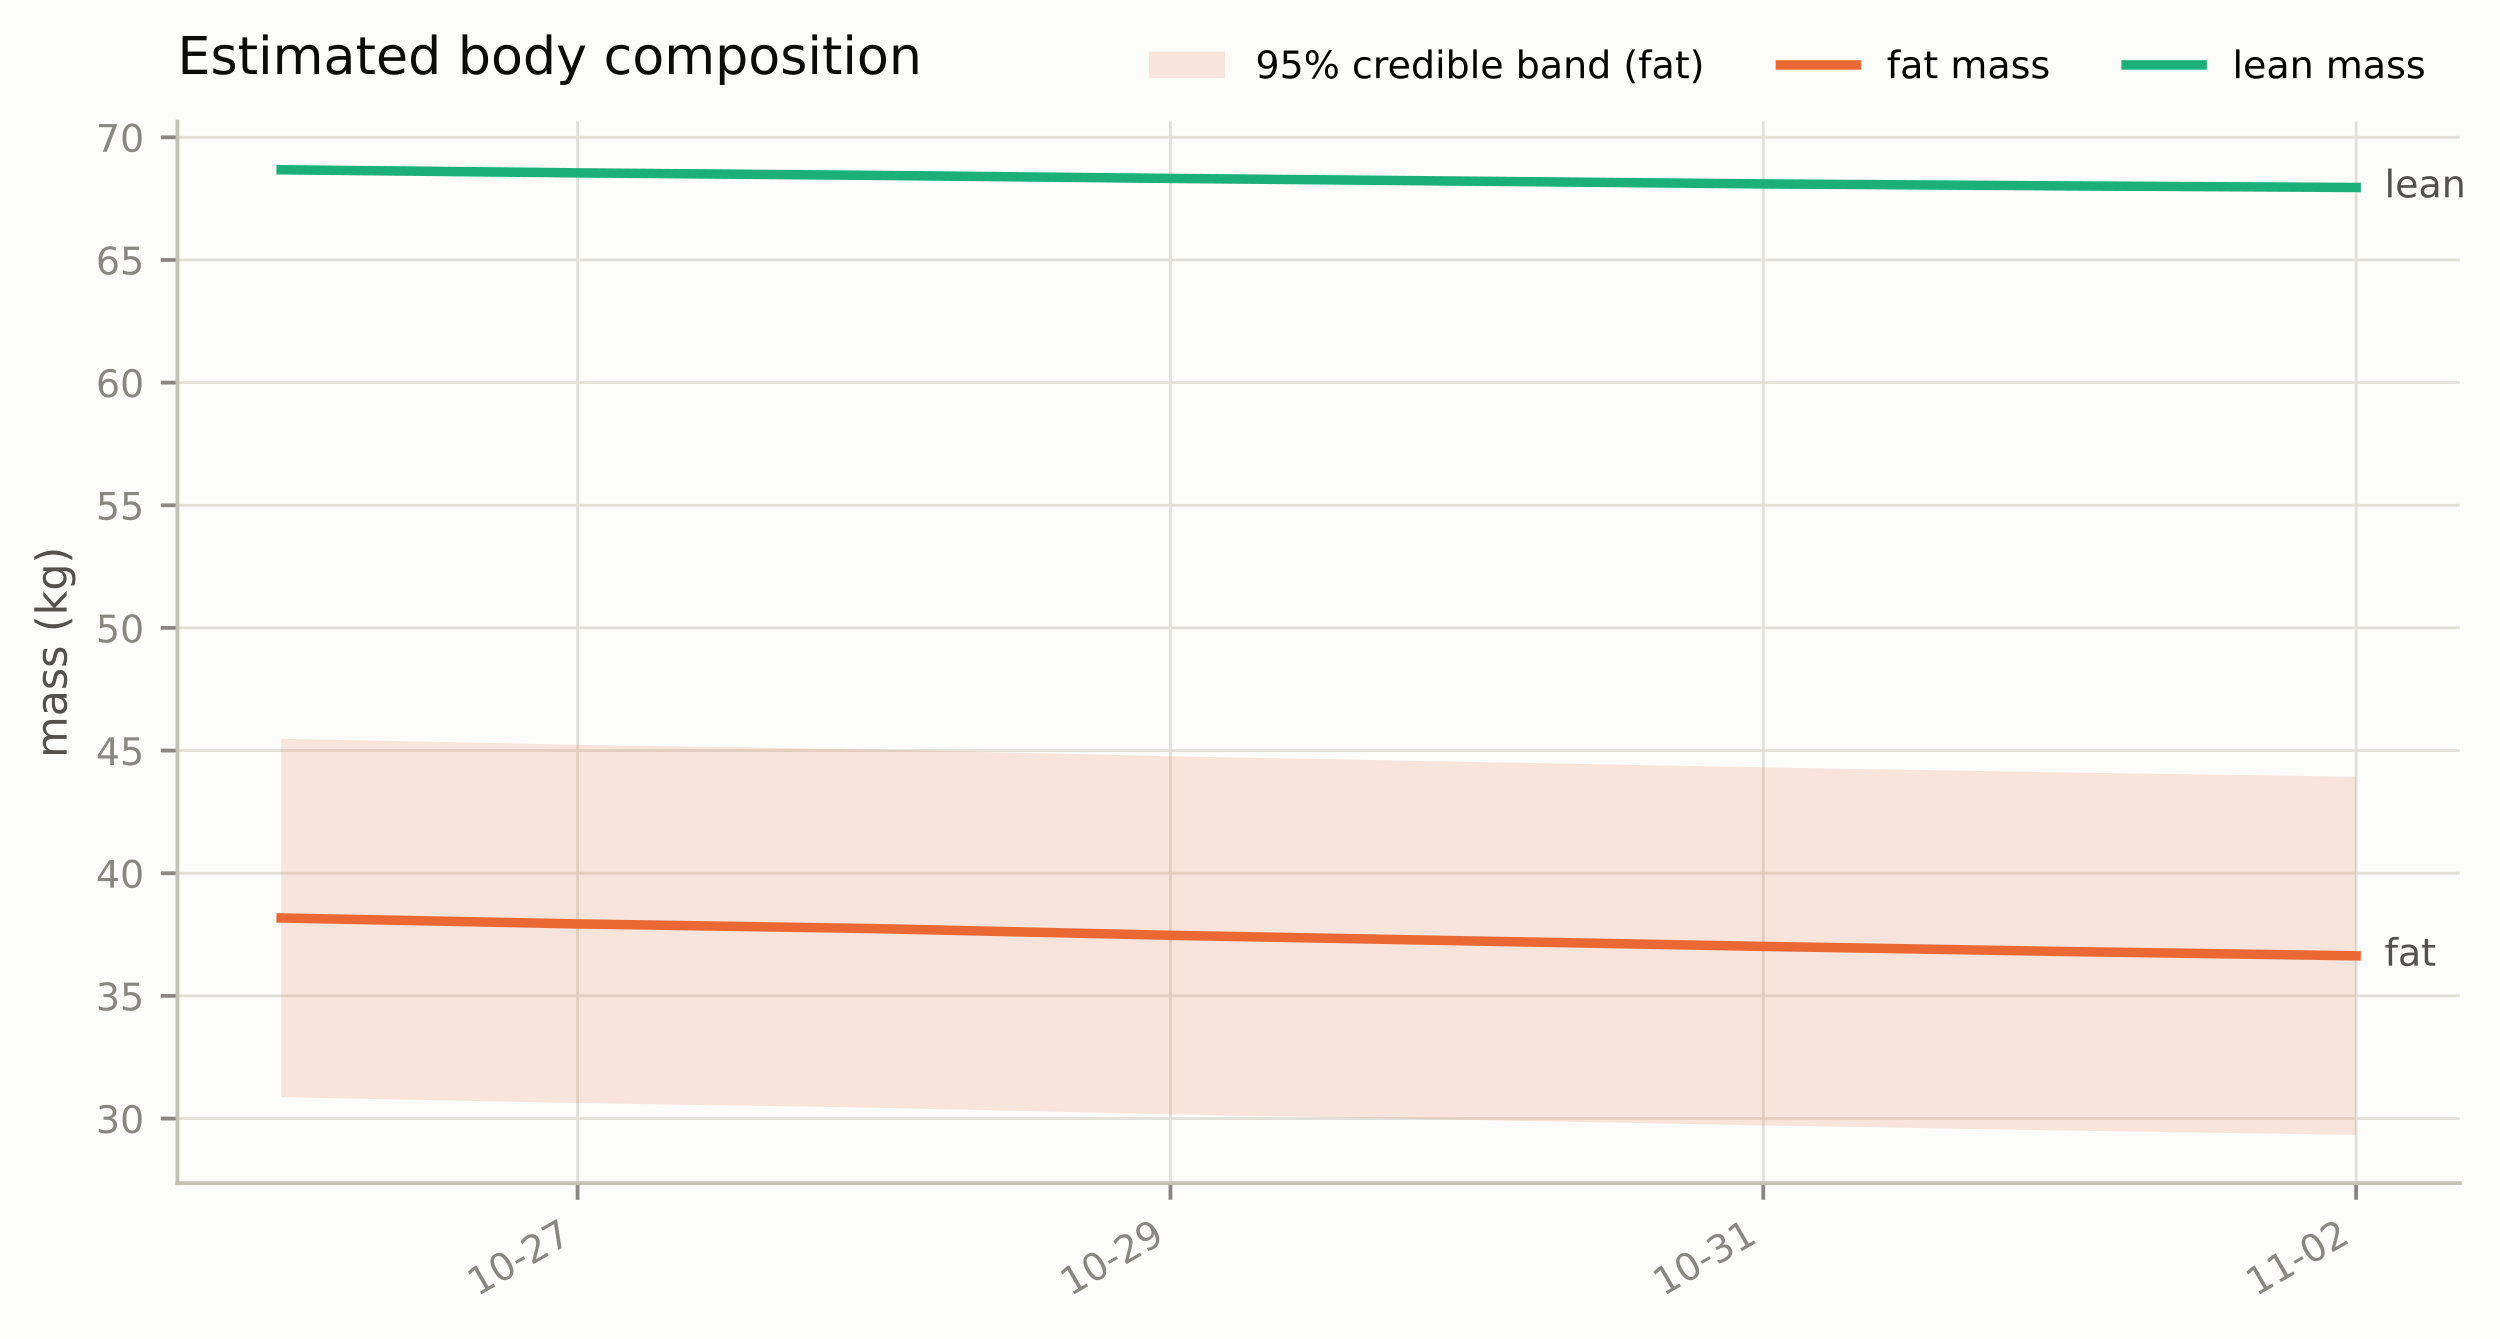
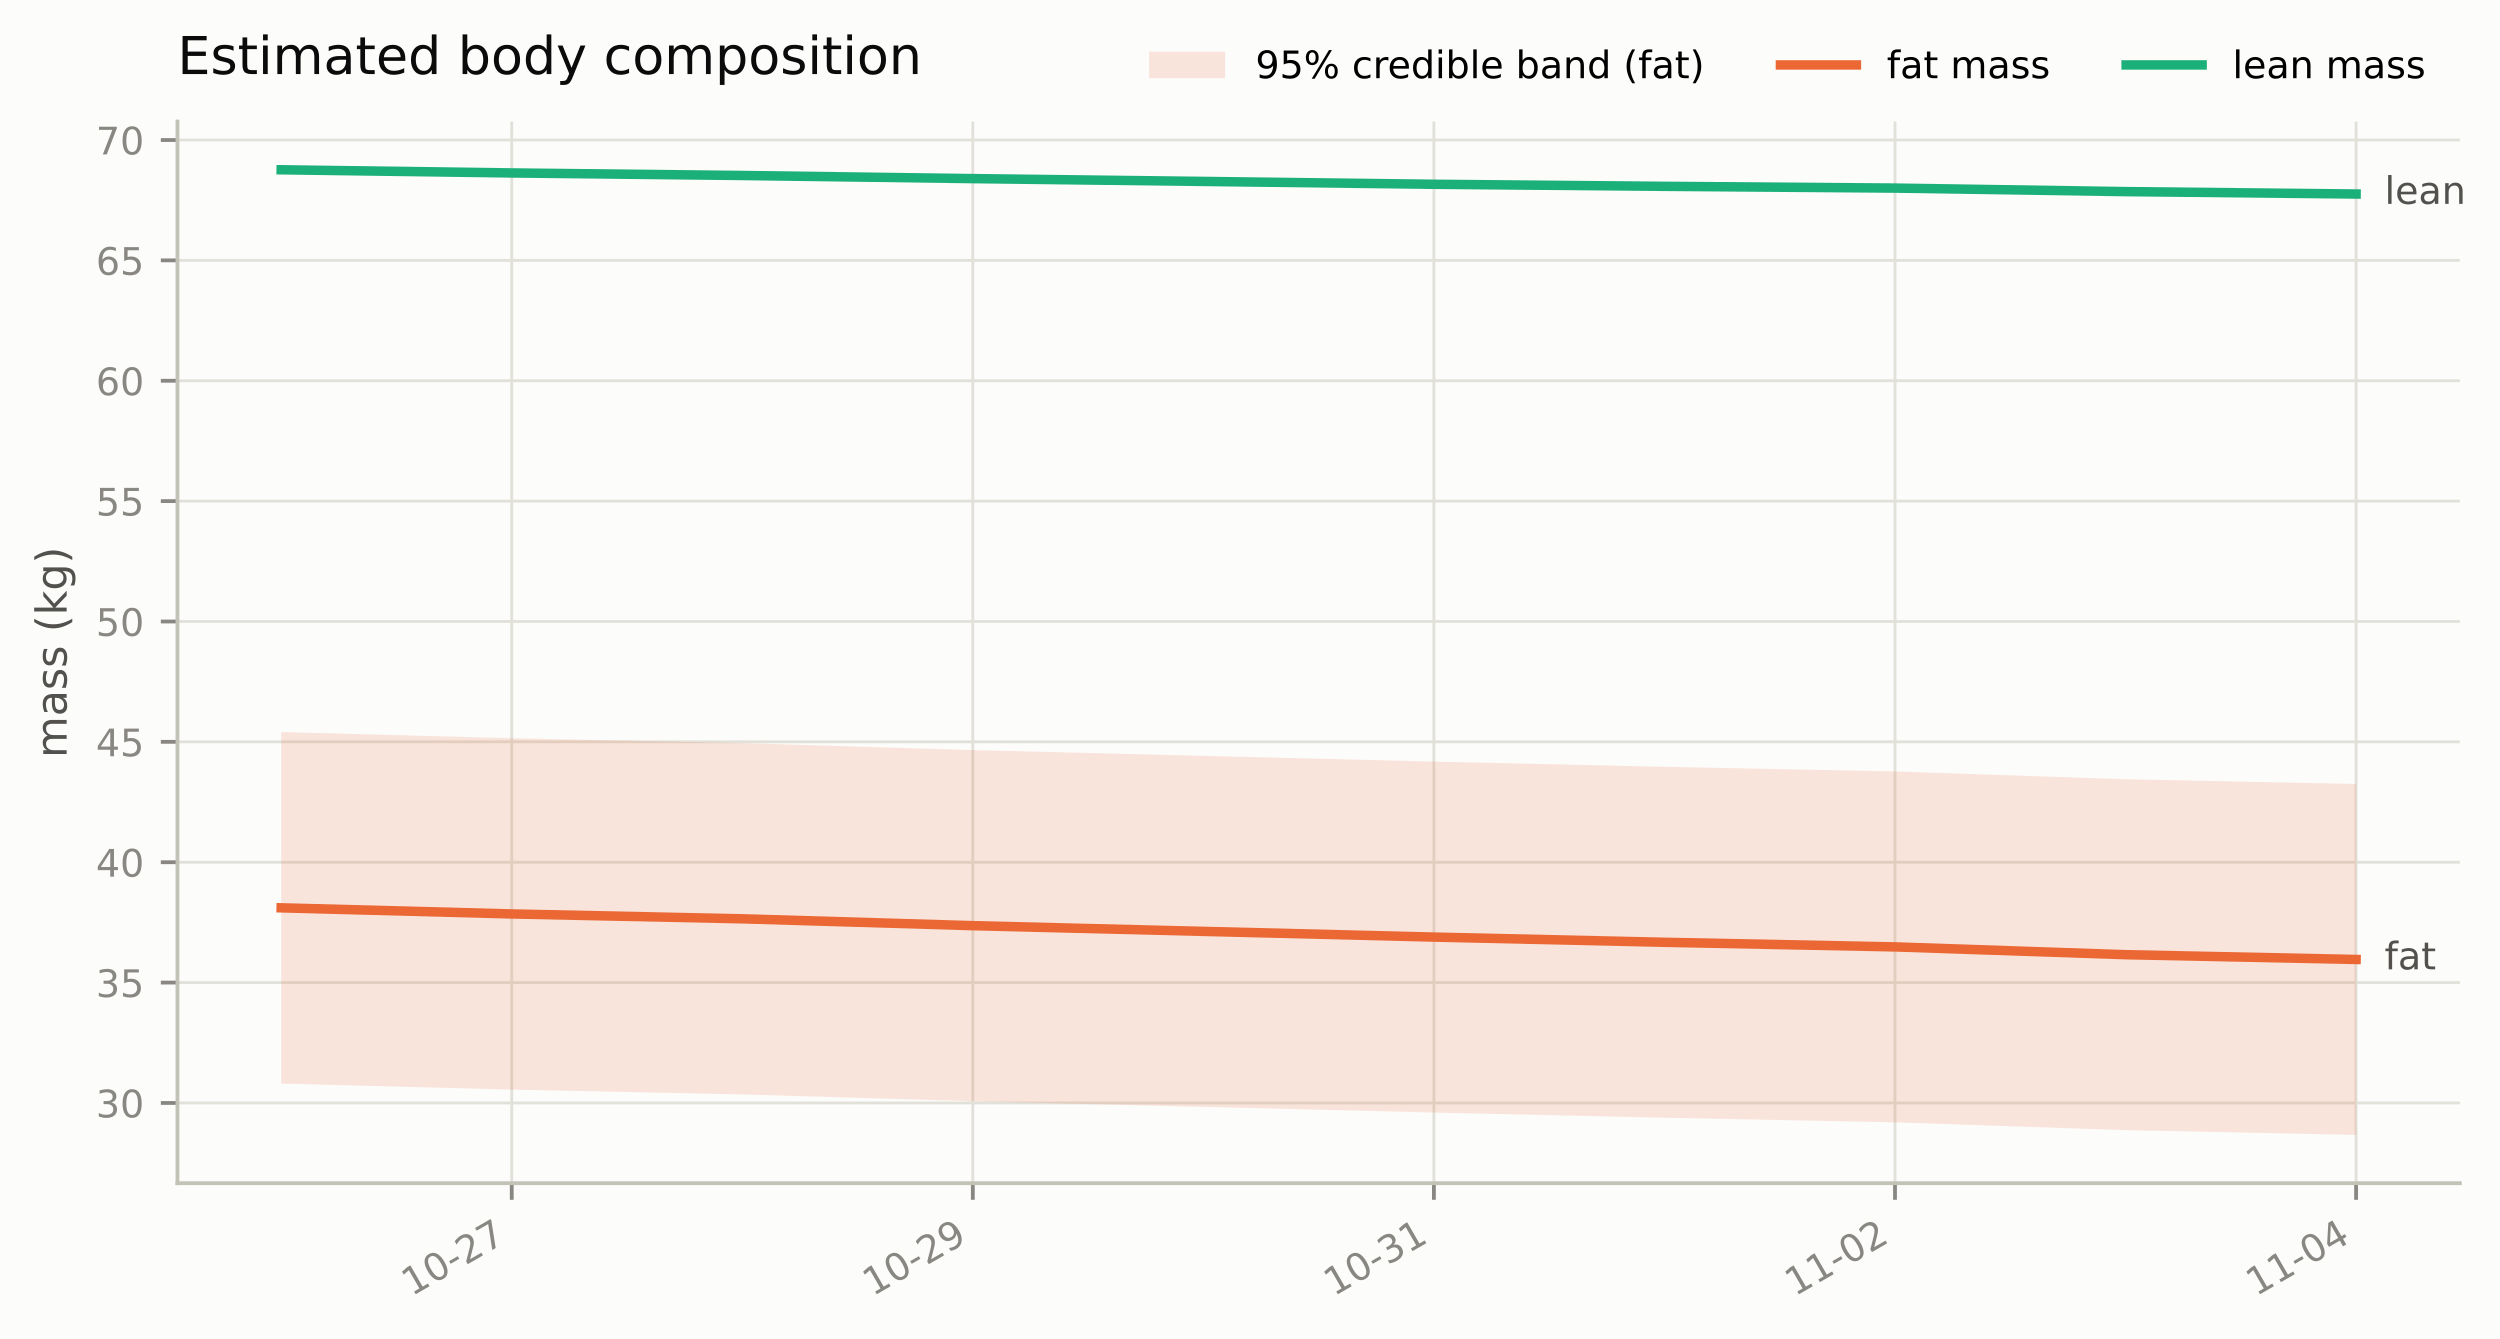
<svg xmlns="http://www.w3.org/2000/svg" xmlns:xlink="http://www.w3.org/1999/xlink" width="526.643pt" height="282pt" viewBox="0 0 526.643 282" version="1.1">
  <defs>
    <style type="text/css">*{stroke-linejoin: round; stroke-linecap: butt}</style>
  </defs>
  <g id="figure_1">
    <g id="patch_1">
      <path d="M 0 282  L 526.643 282  L 526.643 0  L 0 0  z " style="fill: #fcfcfb" />
    </g>
    <g id="axes_1">
      <g id="patch_2">
        <path d="M 37.381 249.248  L 518.18 249.248  L 518.18 25.601  L 37.381 25.601  z " style="fill: #fcfcfb" />
      </g>
      <g id="matplotlib.axis_1">
        <g id="xtick_1">
          <g id="line2d_1">
-             <path d="M 121.677 249.248  L 121.677 25.601  " clip-path="url(#p1a19a7fe3b)" style="fill: none; stroke: #e1e0d9; stroke-width: 0.6; stroke-linecap: square" />
+             <path d="M 107.801 249.248  L 107.801 25.601  " clip-path="url(#p825ac69d52)" style="fill: none; stroke: #e1e0d9; stroke-width: 0.6; stroke-linecap: square" />
          </g>
          <g id="line2d_2">
            <defs>
-               <path id="m2911684a26" d="M 0 0  L 0 3.5  " style="stroke: #898781; stroke-width: 0.8" />
+               <path id="m55d4fa078a" d="M 0 0  L 0 3.5  " style="stroke: #898781; stroke-width: 0.8" />
            </defs>
            <g>
-               <use xlink:href="#m2911684a26" x="121.677" y="249.248" style="fill: #898781; stroke: #898781; stroke-width: 0.8" />
+               <use xlink:href="#m55d4fa078a" x="107.801" y="249.248" style="fill: #898781; stroke: #898781; stroke-width: 0.8" />
            </g>
          </g>
          <g id="text_1">
-             <g style="fill: #898781" transform="translate(100.584 273.1351) rotate(-30) scale(0.08 -0.08)">
+             <g style="fill: #898781" transform="translate(86.70807 273.1351) rotate(-30) scale(0.08 -0.08)">
              <defs>
                <path id="DejaVuSans-14" d="M 794 531  L 1825 531  L 1825 4091  L 703 3866  L 703 4441  L 1819 4666  L 2450 4666  L 2450 531  L 3481 531  L 3481 0  L 794 0  L 794 531  z " transform="scale(0.015625)" />
                <path id="DejaVuSans-13" d="M 2034 4250  Q 1547 4250 1301 3770  Q 1056 3291 1056 2328  Q 1056 1369 1301 889  Q 1547 409 2034 409  Q 2525 409 2770 889  Q 3016 1369 3016 2328  Q 3016 3291 2770 3770  Q 2525 4250 2034 4250  z M 2034 4750  Q 2819 4750 3233 4129  Q 3647 3509 3647 2328  Q 3647 1150 3233 529  Q 2819 -91 2034 -91  Q 1250 -91 836 529  Q 422 1150 422 2328  Q 422 3509 836 4129  Q 1250 4750 2034 4750  z " transform="scale(0.015625)" />
                <path id="DejaVuSans-10" d="M 313 2009  L 1997 2009  L 1997 1497  L 313 1497  L 313 2009  z " transform="scale(0.015625)" />
                <path id="DejaVuSans-15" d="M 1228 531  L 3431 531  L 3431 0  L 469 0  L 469 531  Q 828 903 1448 1529  Q 2069 2156 2228 2338  Q 2531 2678 2651 2914  Q 2772 3150 2772 3378  Q 2772 3750 2511 3984  Q 2250 4219 1831 4219  Q 1534 4219 1204 4116  Q 875 4013 500 3803  L 500 4441  Q 881 4594 1212 4672  Q 1544 4750 1819 4750  Q 2544 4750 2975 4387  Q 3406 4025 3406 3419  Q 3406 3131 3298 2873  Q 3191 2616 2906 2266  Q 2828 2175 2409 1742  Q 1991 1309 1228 531  z " transform="scale(0.015625)" />
                <path id="DejaVuSans-1a" d="M 525 4666  L 3525 4666  L 3525 4397  L 1831 0  L 1172 0  L 2766 4134  L 525 4134  L 525 4666  z " transform="scale(0.015625)" />
              </defs>
              <use xlink:href="#DejaVuSans-14" />
              <use xlink:href="#DejaVuSans-13" transform="translate(63.625 0)" />
              <use xlink:href="#DejaVuSans-10" transform="translate(127.25 0)" />
              <use xlink:href="#DejaVuSans-15" transform="translate(163.3281 0)" />
              <use xlink:href="#DejaVuSans-1a" transform="translate(226.9531 0)" />
            </g>
          </g>
        </g>
        <g id="xtick_2">
          <g id="line2d_3">
-             <path d="M 246.56 249.248  L 246.56 25.601  " clip-path="url(#p1a19a7fe3b)" style="fill: none; stroke: #e1e0d9; stroke-width: 0.6; stroke-linecap: square" />
+             <path d="M 204.932 249.248  L 204.932 25.601  " clip-path="url(#p825ac69d52)" style="fill: none; stroke: #e1e0d9; stroke-width: 0.6; stroke-linecap: square" />
          </g>
          <g id="line2d_4">
            <g>
-               <use xlink:href="#m2911684a26" x="246.56" y="249.248" style="fill: #898781; stroke: #898781; stroke-width: 0.8" />
+               <use xlink:href="#m55d4fa078a" x="204.932" y="249.248" style="fill: #898781; stroke: #898781; stroke-width: 0.8" />
            </g>
          </g>
          <g id="text_2">
-             <g style="fill: #898781" transform="translate(225.467 273.1351) rotate(-30) scale(0.08 -0.08)">
+             <g style="fill: #898781" transform="translate(183.8393 273.1351) rotate(-30) scale(0.08 -0.08)">
              <defs>
                <path id="DejaVuSans-1c" d="M 703 97  L 703 672  Q 941 559 1184 500  Q 1428 441 1663 441  Q 2288 441 2617 861  Q 2947 1281 2994 2138  Q 2813 1869 2534 1725  Q 2256 1581 1919 1581  Q 1219 1581 811 2004  Q 403 2428 403 3163  Q 403 3881 828 4315  Q 1253 4750 1959 4750  Q 2769 4750 3195 4129  Q 3622 3509 3622 2328  Q 3622 1225 3098 567  Q 2575 -91 1691 -91  Q 1453 -91 1209 -44  Q 966 3 703 97  z M 1959 2075  Q 2384 2075 2632 2365  Q 2881 2656 2881 3163  Q 2881 3666 2632 3958  Q 2384 4250 1959 4250  Q 1534 4250 1286 3958  Q 1038 3666 1038 3163  Q 1038 2656 1286 2365  Q 1534 2075 1959 2075  z " transform="scale(0.015625)" />
              </defs>
              <use xlink:href="#DejaVuSans-14" />
              <use xlink:href="#DejaVuSans-13" transform="translate(63.625 0)" />
              <use xlink:href="#DejaVuSans-10" transform="translate(127.25 0)" />
              <use xlink:href="#DejaVuSans-15" transform="translate(163.3281 0)" />
              <use xlink:href="#DejaVuSans-1c" transform="translate(226.9531 0)" />
            </g>
          </g>
        </g>
        <g id="xtick_3">
          <g id="line2d_5">
-             <path d="M 371.443 249.248  L 371.443 25.601  " clip-path="url(#p1a19a7fe3b)" style="fill: none; stroke: #e1e0d9; stroke-width: 0.6; stroke-linecap: square" />
+             <path d="M 302.063 249.248  L 302.063 25.601  " clip-path="url(#p825ac69d52)" style="fill: none; stroke: #e1e0d9; stroke-width: 0.6; stroke-linecap: square" />
          </g>
          <g id="line2d_6">
            <g>
-               <use xlink:href="#m2911684a26" x="371.443" y="249.248" style="fill: #898781; stroke: #898781; stroke-width: 0.8" />
+               <use xlink:href="#m55d4fa078a" x="302.063" y="249.248" style="fill: #898781; stroke: #898781; stroke-width: 0.8" />
            </g>
          </g>
          <g id="text_3">
-             <g style="fill: #898781" transform="translate(350.35 273.1351) rotate(-30) scale(0.08 -0.08)">
+             <g style="fill: #898781" transform="translate(280.9706 273.1351) rotate(-30) scale(0.08 -0.08)">
              <defs>
                <path id="DejaVuSans-16" d="M 2597 2516  Q 3050 2419 3304 2112  Q 3559 1806 3559 1356  Q 3559 666 3084 287  Q 2609 -91 1734 -91  Q 1441 -91 1130 -33  Q 819 25 488 141  L 488 750  Q 750 597 1062 519  Q 1375 441 1716 441  Q 2309 441 2620 675  Q 2931 909 2931 1356  Q 2931 1769 2642 2001  Q 2353 2234 1838 2234  L 1294 2234  L 1294 2753  L 1863 2753  Q 2328 2753 2575 2939  Q 2822 3125 2822 3475  Q 2822 3834 2567 4026  Q 2313 4219 1838 4219  Q 1578 4219 1281 4162  Q 984 4106 628 3988  L 628 4550  Q 988 4650 1302 4700  Q 1616 4750 1894 4750  Q 2613 4750 3031 4423  Q 3450 4097 3450 3541  Q 3450 3153 3228 2886  Q 3006 2619 2597 2516  z " transform="scale(0.015625)" />
              </defs>
              <use xlink:href="#DejaVuSans-14" />
              <use xlink:href="#DejaVuSans-13" transform="translate(63.625 0)" />
              <use xlink:href="#DejaVuSans-10" transform="translate(127.25 0)" />
              <use xlink:href="#DejaVuSans-16" transform="translate(163.3281 0)" />
              <use xlink:href="#DejaVuSans-14" transform="translate(226.9531 0)" />
            </g>
          </g>
        </g>
        <g id="xtick_4">
          <g id="line2d_7">
-             <path d="M 496.326 249.248  L 496.326 25.601  " clip-path="url(#p1a19a7fe3b)" style="fill: none; stroke: #e1e0d9; stroke-width: 0.6; stroke-linecap: square" />
+             <path d="M 399.195 249.248  L 399.195 25.601  " clip-path="url(#p825ac69d52)" style="fill: none; stroke: #e1e0d9; stroke-width: 0.6; stroke-linecap: square" />
          </g>
          <g id="line2d_8">
            <g>
-               <use xlink:href="#m2911684a26" x="496.326" y="249.248" style="fill: #898781; stroke: #898781; stroke-width: 0.8" />
+               <use xlink:href="#m55d4fa078a" x="399.195" y="249.248" style="fill: #898781; stroke: #898781; stroke-width: 0.8" />
            </g>
          </g>
          <g id="text_4">
-             <g style="fill: #898781" transform="translate(475.233 273.1351) rotate(-30) scale(0.08 -0.08)">
+             <g style="fill: #898781" transform="translate(378.1018 273.1351) rotate(-30) scale(0.08 -0.08)">
              <use xlink:href="#DejaVuSans-14" />
              <use xlink:href="#DejaVuSans-14" transform="translate(63.625 0)" />
              <use xlink:href="#DejaVuSans-10" transform="translate(127.25 0)" />
              <use xlink:href="#DejaVuSans-13" transform="translate(163.3281 0)" />
              <use xlink:href="#DejaVuSans-15" transform="translate(226.9531 0)" />
            </g>
          </g>
        </g>
+         <g id="xtick_5">
+           <g id="line2d_9">
+             <path d="M 496.326 249.248  L 496.326 25.601  " clip-path="url(#p825ac69d52)" style="fill: none; stroke: #e1e0d9; stroke-width: 0.6; stroke-linecap: square" />
+           </g>
+           <g id="line2d_10">
+             <g>
+               <use xlink:href="#m55d4fa078a" x="496.326" y="249.248" style="fill: #898781; stroke: #898781; stroke-width: 0.8" />
+             </g>
+           </g>
+           <g id="text_5">
+             <g style="fill: #898781" transform="translate(475.233 273.1351) rotate(-30) scale(0.08 -0.08)">
+               <defs>
+                 <path id="DejaVuSans-17" d="M 2419 4116  L 825 1625  L 2419 1625  L 2419 4116  z M 2253 4666  L 3047 4666  L 3047 1625  L 3713 1625  L 3713 1100  L 3047 1100  L 3047 0  L 2419 0  L 2419 1100  L 313 1100  L 313 1709  L 2253 4666  z " transform="scale(0.015625)" />
+               </defs>
+               <use xlink:href="#DejaVuSans-14" />
+               <use xlink:href="#DejaVuSans-14" transform="translate(63.625 0)" />
+               <use xlink:href="#DejaVuSans-10" transform="translate(127.25 0)" />
+               <use xlink:href="#DejaVuSans-13" transform="translate(163.3281 0)" />
+               <use xlink:href="#DejaVuSans-17" transform="translate(226.9531 0)" />
+             </g>
+           </g>
+         </g>
      </g>
      <g id="matplotlib.axis_2">
        <g id="ytick_1">
-           <g id="line2d_9">
-             <path d="M 37.381 235.629  L 518.18 235.629  " clip-path="url(#p1a19a7fe3b)" style="fill: none; stroke: #e1e0d9; stroke-width: 0.6; stroke-linecap: square" />
-           </g>
-           <g id="line2d_10">
+           <g id="line2d_11">
+             <path d="M 37.381 232.344  L 518.18 232.344  " clip-path="url(#p825ac69d52)" style="fill: none; stroke: #e1e0d9; stroke-width: 0.6; stroke-linecap: square" />
+           </g>
+           <g id="line2d_12">
            <defs>
-               <path id="mf7912872a9" d="M 0 0  L -3.5 0  " style="stroke: #898781; stroke-width: 0.8" />
+               <path id="m46caca49f3" d="M 0 0  L -3.5 0  " style="stroke: #898781; stroke-width: 0.8" />
            </defs>
            <g>
-               <use xlink:href="#mf7912872a9" x="37.381" y="235.629" style="fill: #898781; stroke: #898781; stroke-width: 0.8" />
-             </g>
-           </g>
-           <g id="text_5">
-             <g style="fill: #898781" transform="translate(20.2007 238.6683) scale(0.08 -0.08)">
+               <use xlink:href="#m46caca49f3" x="37.381" y="232.344" style="fill: #898781; stroke: #898781; stroke-width: 0.8" />
+             </g>
+           </g>
+           <g id="text_6">
+             <g style="fill: #898781" transform="translate(20.2007 235.3831) scale(0.08 -0.08)">
              <use xlink:href="#DejaVuSans-16" />
              <use xlink:href="#DejaVuSans-13" transform="translate(63.625 0)" />
            </g>
          </g>
        </g>
        <g id="ytick_2">
-           <g id="line2d_11">
-             <path d="M 37.381 209.791  L 518.18 209.791  " clip-path="url(#p1a19a7fe3b)" style="fill: none; stroke: #e1e0d9; stroke-width: 0.6; stroke-linecap: square" />
-           </g>
-           <g id="line2d_12">
-             <g>
-               <use xlink:href="#mf7912872a9" x="37.381" y="209.791" style="fill: #898781; stroke: #898781; stroke-width: 0.8" />
-             </g>
-           </g>
-           <g id="text_6">
-             <g style="fill: #898781" transform="translate(20.2007 212.83) scale(0.08 -0.08)">
+           <g id="line2d_13">
+             <path d="M 37.381 206.988  L 518.18 206.988  " clip-path="url(#p825ac69d52)" style="fill: none; stroke: #e1e0d9; stroke-width: 0.6; stroke-linecap: square" />
+           </g>
+           <g id="line2d_14">
+             <g>
+               <use xlink:href="#m46caca49f3" x="37.381" y="206.988" style="fill: #898781; stroke: #898781; stroke-width: 0.8" />
+             </g>
+           </g>
+           <g id="text_7">
+             <g style="fill: #898781" transform="translate(20.2007 210.0267) scale(0.08 -0.08)">
              <defs>
                <path id="DejaVuSans-18" d="M 691 4666  L 3169 4666  L 3169 4134  L 1269 4134  L 1269 2991  Q 1406 3038 1543 3061  Q 1681 3084 1819 3084  Q 2600 3084 3056 2656  Q 3513 2228 3513 1497  Q 3513 744 3044 326  Q 2575 -91 1722 -91  Q 1428 -91 1123 -41  Q 819 9 494 109  L 494 744  Q 775 591 1075 516  Q 1375 441 1709 441  Q 2250 441 2565 725  Q 2881 1009 2881 1497  Q 2881 1984 2565 2268  Q 2250 2553 1709 2553  Q 1456 2553 1204 2497  Q 953 2441 691 2322  L 691 4666  z " transform="scale(0.015625)" />
              </defs>
              <use xlink:href="#DejaVuSans-16" />
              <use xlink:href="#DejaVuSans-18" transform="translate(63.625 0)" />
            </g>
          </g>
        </g>
        <g id="ytick_3">
-           <g id="line2d_13">
-             <path d="M 37.381 183.953  L 518.18 183.953  " clip-path="url(#p1a19a7fe3b)" style="fill: none; stroke: #e1e0d9; stroke-width: 0.6; stroke-linecap: square" />
-           </g>
-           <g id="line2d_14">
-             <g>
-               <use xlink:href="#mf7912872a9" x="37.381" y="183.953" style="fill: #898781; stroke: #898781; stroke-width: 0.8" />
-             </g>
-           </g>
-           <g id="text_7">
-             <g style="fill: #898781" transform="translate(20.2007 186.9916) scale(0.08 -0.08)">
-               <defs>
-                 <path id="DejaVuSans-17" d="M 2419 4116  L 825 1625  L 2419 1625  L 2419 4116  z M 2253 4666  L 3047 4666  L 3047 1625  L 3713 1625  L 3713 1100  L 3047 1100  L 3047 0  L 2419 0  L 2419 1100  L 313 1100  L 313 1709  L 2253 4666  z " transform="scale(0.015625)" />
-               </defs>
+           <g id="line2d_15">
+             <path d="M 37.381 181.631  L 518.18 181.631  " clip-path="url(#p825ac69d52)" style="fill: none; stroke: #e1e0d9; stroke-width: 0.6; stroke-linecap: square" />
+           </g>
+           <g id="line2d_16">
+             <g>
+               <use xlink:href="#m46caca49f3" x="37.381" y="181.631" style="fill: #898781; stroke: #898781; stroke-width: 0.8" />
+             </g>
+           </g>
+           <g id="text_8">
+             <g style="fill: #898781" transform="translate(20.2007 184.6703) scale(0.08 -0.08)">
              <use xlink:href="#DejaVuSans-17" />
              <use xlink:href="#DejaVuSans-13" transform="translate(63.625 0)" />
            </g>
          </g>
        </g>
        <g id="ytick_4">
-           <g id="line2d_15">
-             <path d="M 37.381 158.114  L 518.18 158.114  " clip-path="url(#p1a19a7fe3b)" style="fill: none; stroke: #e1e0d9; stroke-width: 0.6; stroke-linecap: square" />
-           </g>
-           <g id="line2d_16">
-             <g>
-               <use xlink:href="#mf7912872a9" x="37.381" y="158.114" style="fill: #898781; stroke: #898781; stroke-width: 0.8" />
-             </g>
-           </g>
-           <g id="text_8">
-             <g style="fill: #898781" transform="translate(20.2007 161.1533) scale(0.08 -0.08)">
+           <g id="line2d_17">
+             <path d="M 37.381 156.275  L 518.18 156.275  " clip-path="url(#p825ac69d52)" style="fill: none; stroke: #e1e0d9; stroke-width: 0.6; stroke-linecap: square" />
+           </g>
+           <g id="line2d_18">
+             <g>
+               <use xlink:href="#m46caca49f3" x="37.381" y="156.275" style="fill: #898781; stroke: #898781; stroke-width: 0.8" />
+             </g>
+           </g>
+           <g id="text_9">
+             <g style="fill: #898781" transform="translate(20.2007 159.3138) scale(0.08 -0.08)">
              <use xlink:href="#DejaVuSans-17" />
              <use xlink:href="#DejaVuSans-18" transform="translate(63.625 0)" />
            </g>
          </g>
        </g>
        <g id="ytick_5">
-           <g id="line2d_17">
-             <path d="M 37.381 132.276  L 518.18 132.276  " clip-path="url(#p1a19a7fe3b)" style="fill: none; stroke: #e1e0d9; stroke-width: 0.6; stroke-linecap: square" />
-           </g>
-           <g id="line2d_18">
-             <g>
-               <use xlink:href="#mf7912872a9" x="37.381" y="132.276" style="fill: #898781; stroke: #898781; stroke-width: 0.8" />
-             </g>
-           </g>
-           <g id="text_9">
-             <g style="fill: #898781" transform="translate(20.2007 135.315) scale(0.08 -0.08)">
+           <g id="line2d_19">
+             <path d="M 37.381 130.918  L 518.18 130.918  " clip-path="url(#p825ac69d52)" style="fill: none; stroke: #e1e0d9; stroke-width: 0.6; stroke-linecap: square" />
+           </g>
+           <g id="line2d_20">
+             <g>
+               <use xlink:href="#m46caca49f3" x="37.381" y="130.918" style="fill: #898781; stroke: #898781; stroke-width: 0.8" />
+             </g>
+           </g>
+           <g id="text_10">
+             <g style="fill: #898781" transform="translate(20.2007 133.9574) scale(0.08 -0.08)">
              <use xlink:href="#DejaVuSans-18" />
              <use xlink:href="#DejaVuSans-13" transform="translate(63.625 0)" />
            </g>
          </g>
        </g>
        <g id="ytick_6">
-           <g id="line2d_19">
-             <path d="M 37.381 106.438  L 518.18 106.438  " clip-path="url(#p1a19a7fe3b)" style="fill: none; stroke: #e1e0d9; stroke-width: 0.6; stroke-linecap: square" />
-           </g>
-           <g id="line2d_20">
-             <g>
-               <use xlink:href="#mf7912872a9" x="37.381" y="106.438" style="fill: #898781; stroke: #898781; stroke-width: 0.8" />
-             </g>
-           </g>
-           <g id="text_10">
-             <g style="fill: #898781" transform="translate(20.2007 109.4766) scale(0.08 -0.08)">
+           <g id="line2d_21">
+             <path d="M 37.381 105.562  L 518.18 105.562  " clip-path="url(#p825ac69d52)" style="fill: none; stroke: #e1e0d9; stroke-width: 0.6; stroke-linecap: square" />
+           </g>
+           <g id="line2d_22">
+             <g>
+               <use xlink:href="#m46caca49f3" x="37.381" y="105.562" style="fill: #898781; stroke: #898781; stroke-width: 0.8" />
+             </g>
+           </g>
+           <g id="text_11">
+             <g style="fill: #898781" transform="translate(20.2007 108.601) scale(0.08 -0.08)">
              <use xlink:href="#DejaVuSans-18" />
              <use xlink:href="#DejaVuSans-18" transform="translate(63.625 0)" />
            </g>
          </g>
        </g>
        <g id="ytick_7">
-           <g id="line2d_21">
-             <path d="M 37.381 80.599  L 518.18 80.599  " clip-path="url(#p1a19a7fe3b)" style="fill: none; stroke: #e1e0d9; stroke-width: 0.6; stroke-linecap: square" />
-           </g>
-           <g id="line2d_22">
-             <g>
-               <use xlink:href="#mf7912872a9" x="37.381" y="80.599" style="fill: #898781; stroke: #898781; stroke-width: 0.8" />
-             </g>
-           </g>
-           <g id="text_11">
-             <g style="fill: #898781" transform="translate(20.2007 83.6383) scale(0.08 -0.08)">
+           <g id="line2d_23">
+             <path d="M 37.381 80.206  L 518.18 80.206  " clip-path="url(#p825ac69d52)" style="fill: none; stroke: #e1e0d9; stroke-width: 0.6; stroke-linecap: square" />
+           </g>
+           <g id="line2d_24">
+             <g>
+               <use xlink:href="#m46caca49f3" x="37.381" y="80.206" style="fill: #898781; stroke: #898781; stroke-width: 0.8" />
+             </g>
+           </g>
+           <g id="text_12">
+             <g style="fill: #898781" transform="translate(20.2007 83.24458) scale(0.08 -0.08)">
              <defs>
                <path id="DejaVuSans-19" d="M 2113 2584  Q 1688 2584 1439 2293  Q 1191 2003 1191 1497  Q 1191 994 1439 701  Q 1688 409 2113 409  Q 2538 409 2786 701  Q 3034 994 3034 1497  Q 3034 2003 2786 2293  Q 2538 2584 2113 2584  z M 3366 4563  L 3366 3988  Q 3128 4100 2886 4159  Q 2644 4219 2406 4219  Q 1781 4219 1451 3797  Q 1122 3375 1075 2522  Q 1259 2794 1537 2939  Q 1816 3084 2150 3084  Q 2853 3084 3261 2657  Q 3669 2231 3669 1497  Q 3669 778 3244 343  Q 2819 -91 2113 -91  Q 1303 -91 875 529  Q 447 1150 447 2328  Q 447 3434 972 4092  Q 1497 4750 2381 4750  Q 2619 4750 2861 4703  Q 3103 4656 3366 4563  z " transform="scale(0.015625)" />
              </defs>
              <use xlink:href="#DejaVuSans-19" />
              <use xlink:href="#DejaVuSans-13" transform="translate(63.625 0)" />
            </g>
          </g>
        </g>
        <g id="ytick_8">
-           <g id="line2d_23">
-             <path d="M 37.381 54.761  L 518.18 54.761  " clip-path="url(#p1a19a7fe3b)" style="fill: none; stroke: #e1e0d9; stroke-width: 0.6; stroke-linecap: square" />
-           </g>
-           <g id="line2d_24">
-             <g>
-               <use xlink:href="#mf7912872a9" x="37.381" y="54.761" style="fill: #898781; stroke: #898781; stroke-width: 0.8" />
-             </g>
-           </g>
-           <g id="text_12">
-             <g style="fill: #898781" transform="translate(20.2007 57.79997) scale(0.08 -0.08)">
+           <g id="line2d_25">
+             <path d="M 37.381 54.849  L 518.18 54.849  " clip-path="url(#p825ac69d52)" style="fill: none; stroke: #e1e0d9; stroke-width: 0.6; stroke-linecap: square" />
+           </g>
+           <g id="line2d_26">
+             <g>
+               <use xlink:href="#m46caca49f3" x="37.381" y="54.849" style="fill: #898781; stroke: #898781; stroke-width: 0.8" />
+             </g>
+           </g>
+           <g id="text_13">
+             <g style="fill: #898781" transform="translate(20.2007 57.88815) scale(0.08 -0.08)">
              <use xlink:href="#DejaVuSans-19" />
              <use xlink:href="#DejaVuSans-18" transform="translate(63.625 0)" />
            </g>
          </g>
        </g>
        <g id="ytick_9">
-           <g id="line2d_25">
-             <path d="M 37.381 28.923  L 518.18 28.923  " clip-path="url(#p1a19a7fe3b)" style="fill: none; stroke: #e1e0d9; stroke-width: 0.6; stroke-linecap: square" />
-           </g>
-           <g id="line2d_26">
-             <g>
-               <use xlink:href="#mf7912872a9" x="37.381" y="28.923" style="fill: #898781; stroke: #898781; stroke-width: 0.8" />
-             </g>
-           </g>
-           <g id="text_13">
-             <g style="fill: #898781" transform="translate(20.2007 31.96164) scale(0.08 -0.08)">
+           <g id="line2d_27">
+             <path d="M 37.381 29.493  L 518.18 29.493  " clip-path="url(#p825ac69d52)" style="fill: none; stroke: #e1e0d9; stroke-width: 0.6; stroke-linecap: square" />
+           </g>
+           <g id="line2d_28">
+             <g>
+               <use xlink:href="#m46caca49f3" x="37.381" y="29.493" style="fill: #898781; stroke: #898781; stroke-width: 0.8" />
+             </g>
+           </g>
+           <g id="text_14">
+             <g style="fill: #898781" transform="translate(20.2007 32.53173) scale(0.08 -0.08)">
              <use xlink:href="#DejaVuSans-1a" />
              <use xlink:href="#DejaVuSans-13" transform="translate(63.625 0)" />
            </g>
          </g>
        </g>
-         <g id="text_14">
+         <g id="text_15">
          <g style="fill: #52514e" transform="translate(14.03859 159.6579) rotate(-90) scale(0.09 -0.09)">
            <defs>
              <path id="DejaVuSans-50" d="M 3328 2828  Q 3544 3216 3844 3400  Q 4144 3584 4550 3584  Q 5097 3584 5394 3201  Q 5691 2819 5691 2113  L 5691 0  L 5113 0  L 5113 2094  Q 5113 2597 4934 2840  Q 4756 3084 4391 3084  Q 3944 3084 3684 2787  Q 3425 2491 3425 1978  L 3425 0  L 2847 0  L 2847 2094  Q 2847 2600 2669 2842  Q 2491 3084 2119 3084  Q 1678 3084 1418 2786  Q 1159 2488 1159 1978  L 1159 0  L 581 0  L 581 3500  L 1159 3500  L 1159 2956  Q 1356 3278 1631 3431  Q 1906 3584 2284 3584  Q 2666 3584 2933 3390  Q 3200 3197 3328 2828  z " transform="scale(0.015625)" />
              <path id="DejaVuSans-44" d="M 2194 1759  Q 1497 1759 1228 1600  Q 959 1441 959 1056  Q 959 750 1161 570  Q 1363 391 1709 391  Q 2188 391 2477 730  Q 2766 1069 2766 1631  L 2766 1759  L 2194 1759  z M 3341 1997  L 3341 0  L 2766 0  L 2766 531  Q 2569 213 2275 61  Q 1981 -91 1556 -91  Q 1019 -91 701 211  Q 384 513 384 1019  Q 384 1609 779 1909  Q 1175 2209 1959 2209  L 2766 2209  L 2766 2266  Q 2766 2663 2505 2880  Q 2244 3097 1772 3097  Q 1472 3097 1187 3025  Q 903 2953 641 2809  L 641 3341  Q 956 3463 1253 3523  Q 1550 3584 1831 3584  Q 2591 3584 2966 3190  Q 3341 2797 3341 1997  z " transform="scale(0.015625)" />
              <path id="DejaVuSans-56" d="M 2834 3397  L 2834 2853  Q 2591 2978 2328 3040  Q 2066 3103 1784 3103  Q 1356 3103 1142 2972  Q 928 2841 928 2578  Q 928 2378 1081 2264  Q 1234 2150 1697 2047  L 1894 2003  Q 2506 1872 2764 1633  Q 3022 1394 3022 966  Q 3022 478 2636 193  Q 2250 -91 1575 -91  Q 1294 -91 989 -36  Q 684 19 347 128  L 347 722  Q 666 556 975 473  Q 1284 391 1588 391  Q 1994 391 2212 530  Q 2431 669 2431 922  Q 2431 1156 2273 1281  Q 2116 1406 1581 1522  L 1381 1569  Q 847 1681 609 1914  Q 372 2147 372 2553  Q 372 3047 722 3315  Q 1072 3584 1716 3584  Q 2034 3584 2315 3537  Q 2597 3491 2834 3397  z " transform="scale(0.015625)" />
              <path id="DejaVuSans-3" transform="scale(0.015625)" />
              <path id="DejaVuSans-b" d="M 1984 4856  Q 1566 4138 1362 3434  Q 1159 2731 1159 2009  Q 1159 1288 1364 580  Q 1569 -128 1984 -844  L 1484 -844  Q 1016 -109 783 600  Q 550 1309 550 2009  Q 550 2706 781 3412  Q 1013 4119 1484 4856  L 1984 4856  z " transform="scale(0.015625)" />
              <path id="DejaVuSans-4e" d="M 581 4863  L 1159 4863  L 1159 1991  L 2875 3500  L 3609 3500  L 1753 1863  L 3688 0  L 2938 0  L 1159 1709  L 1159 0  L 581 0  L 581 4863  z " transform="scale(0.015625)" />
              <path id="DejaVuSans-4a" d="M 2906 1791  Q 2906 2416 2648 2759  Q 2391 3103 1925 3103  Q 1463 3103 1205 2759  Q 947 2416 947 1791  Q 947 1169 1205 825  Q 1463 481 1925 481  Q 2391 481 2648 825  Q 2906 1169 2906 1791  z M 3481 434  Q 3481 -459 3084 -895  Q 2688 -1331 1869 -1331  Q 1566 -1331 1297 -1286  Q 1028 -1241 775 -1147  L 775 -588  Q 1028 -725 1275 -790  Q 1522 -856 1778 -856  Q 2344 -856 2625 -561  Q 2906 -266 2906 331  L 2906 616  Q 2728 306 2450 153  Q 2172 0 1784 0  Q 1141 0 747 490  Q 353 981 353 1791  Q 353 2603 747 3093  Q 1141 3584 1784 3584  Q 2172 3584 2450 3431  Q 2728 3278 2906 2969  L 2906 3500  L 3481 3500  L 3481 434  z " transform="scale(0.015625)" />
              <path id="DejaVuSans-c" d="M 513 4856  L 1013 4856  Q 1481 4119 1714 3412  Q 1947 2706 1947 2009  Q 1947 1309 1714 600  Q 1481 -109 1013 -844  L 513 -844  Q 928 -128 1133 580  Q 1338 1288 1338 2009  Q 1338 2731 1133 3434  Q 928 4138 513 4856  z " transform="scale(0.015625)" />
            </defs>
            <use xlink:href="#DejaVuSans-50" />
            <use xlink:href="#DejaVuSans-44" transform="translate(97.40625 0)" />
            <use xlink:href="#DejaVuSans-56" transform="translate(158.6875 0)" />
            <use xlink:href="#DejaVuSans-56" transform="translate(210.7812 0)" />
            <use xlink:href="#DejaVuSans-3" transform="translate(262.875 0)" />
            <use xlink:href="#DejaVuSans-b" transform="translate(294.6562 0)" />
            <use xlink:href="#DejaVuSans-4e" transform="translate(333.6719 0)" />
            <use xlink:href="#DejaVuSans-4a" transform="translate(391.5781 0)" />
            <use xlink:href="#DejaVuSans-c" transform="translate(455.0625 0)" />
          </g>
        </g>
      </g>
      <g id="FillBetweenPolyCollection_1">
        <defs>
-           <path id="m9eddaeb4a2" d="M 59.235 -126.373  L 59.235 -50.87  L 121.677 -49.632  L 184.118 -48.655  L 246.56 -47.248  L 309.001 -46.083  L 371.443 -44.915  L 433.884 -43.855  L 496.326 -42.917  L 496.326 -118.375  L 496.326 -118.375  L 433.884 -119.292  L 371.443 -120.344  L 309.001 -121.514  L 246.56 -122.688  L 184.118 -124.113  L 121.677 -125.105  L 59.235 -126.373  z " />
+           <path id="m0c4a6c0a24" d="M 59.235 -127.791  L 59.235 -53.729  L 107.801 -52.458  L 156.366 -51.448  L 204.932 -50.015  L 253.498 -48.824  L 302.063 -47.63  L 350.629 -46.537  L 399.195 -45.566  L 447.76 -43.926  L 496.326 -42.917  L 496.326 -116.846  L 496.326 -116.846  L 447.76 -117.847  L 399.195 -119.492  L 350.629 -120.461  L 302.063 -121.561  L 253.498 -122.773  L 204.932 -123.986  L 156.366 -125.448  L 107.801 -126.484  L 59.235 -127.791  z " />
        </defs>
-         <g clip-path="url(#p1a19a7fe3b)">
-           <use xlink:href="#m9eddaeb4a2" x="0" y="282" style="fill: #eb6834; fill-opacity: 0.16" />
-         </g>
-       </g>
-       <g id="line2d_27">
-         <path d="M 59.235 193.378  L 121.677 194.631  L 184.118 195.616  L 246.56 197.032  L 309.001 198.201  L 371.443 199.37  L 433.884 200.426  L 496.326 201.353  " clip-path="url(#p1a19a7fe3b)" style="fill: none; stroke: #eb6834; stroke-width: 2; stroke-linecap: square" />
-       </g>
-       <g id="line2d_28">
-         <path d="M 59.235 35.766  L 121.677 36.416  L 184.118 36.943  L 246.56 37.584  L 309.001 38.16  L 371.443 38.742  L 433.884 39.152  L 496.326 39.495  " clip-path="url(#p1a19a7fe3b)" style="fill: none; stroke: #1baf7a; stroke-width: 2; stroke-linecap: square" />
+         <g clip-path="url(#p825ac69d52)">
+           <use xlink:href="#m0c4a6c0a24" x="0" y="282" style="fill: #eb6834; fill-opacity: 0.16" />
+         </g>
+       </g>
+       <g id="line2d_29">
+         <path d="M 59.235 191.24  L 107.801 192.529  L 156.366 193.552  L 204.932 194.999  L 253.498 196.201  L 302.063 197.404  L 350.629 198.5  L 399.195 199.47  L 447.76 201.113  L 496.326 202.118  " clip-path="url(#p825ac69d52)" style="fill: none; stroke: #eb6834; stroke-width: 2; stroke-linecap: square" />
+       </g>
+       <g id="line2d_30">
+         <path d="M 59.235 35.766  L 107.801 36.431  L 156.366 36.969  L 204.932 37.626  L 253.498 38.217  L 302.063 38.819  L 350.629 39.253  L 399.195 39.622  L 447.76 40.364  L 496.326 40.87  " clip-path="url(#p825ac69d52)" style="fill: none; stroke: #1baf7a; stroke-width: 2; stroke-linecap: square" />
      </g>
      <g id="patch_3">
        <path d="M 37.381 249.248  L 37.381 25.601  " style="fill: none; stroke: #c3c2b7; stroke-width: 0.8; stroke-linejoin: miter; stroke-linecap: square" />
      </g>
      <g id="patch_4">
        <path d="M 37.381 249.248  L 518.18 249.248  " style="fill: none; stroke: #c3c2b7; stroke-width: 0.8; stroke-linejoin: miter; stroke-linecap: square" />
      </g>
-       <g id="text_15">
-         <g style="fill: #52514e" transform="translate(502.3258 203.4319) scale(0.08 -0.08)">
+       <g id="text_16">
+         <g style="fill: #52514e" transform="translate(502.3258 204.1963) scale(0.08 -0.08)">
          <defs>
            <path id="DejaVuSans-49" d="M 2375 4863  L 2375 4384  L 1825 4384  Q 1516 4384 1395 4259  Q 1275 4134 1275 3809  L 1275 3500  L 2222 3500  L 2222 3053  L 1275 3053  L 1275 0  L 697 0  L 697 3053  L 147 3053  L 147 3500  L 697 3500  L 697 3744  Q 697 4328 969 4595  Q 1241 4863 1831 4863  L 2375 4863  z " transform="scale(0.015625)" />
            <path id="DejaVuSans-57" d="M 1172 4494  L 1172 3500  L 2356 3500  L 2356 3053  L 1172 3053  L 1172 1153  Q 1172 725 1289 603  Q 1406 481 1766 481  L 2356 481  L 2356 0  L 1766 0  Q 1100 0 847 248  Q 594 497 594 1153  L 594 3053  L 172 3053  L 172 3500  L 594 3500  L 594 4494  L 1172 4494  z " transform="scale(0.015625)" />
          </defs>
          <use xlink:href="#DejaVuSans-49" />
          <use xlink:href="#DejaVuSans-44" transform="translate(35.20312 0)" />
          <use xlink:href="#DejaVuSans-57" transform="translate(96.48438 0)" />
        </g>
      </g>
-       <g id="text_16">
-         <g style="fill: #52514e" transform="translate(502.3258 41.57328) scale(0.08 -0.08)">
+       <g id="text_17">
+         <g style="fill: #52514e" transform="translate(502.3258 42.94893) scale(0.08 -0.08)">
          <defs>
            <path id="DejaVuSans-4f" d="M 603 4863  L 1178 4863  L 1178 0  L 603 0  L 603 4863  z " transform="scale(0.015625)" />
            <path id="DejaVuSans-48" d="M 3597 1894  L 3597 1613  L 953 1613  Q 991 1019 1311 708  Q 1631 397 2203 397  Q 2534 397 2845 478  Q 3156 559 3463 722  L 3463 178  Q 3153 47 2828 -22  Q 2503 -91 2169 -91  Q 1331 -91 842 396  Q 353 884 353 1716  Q 353 2575 817 3079  Q 1281 3584 2069 3584  Q 2775 3584 3186 3129  Q 3597 2675 3597 1894  z M 3022 2063  Q 3016 2534 2758 2815  Q 2500 3097 2075 3097  Q 1594 3097 1305 2825  Q 1016 2553 972 2059  L 3022 2063  z " transform="scale(0.015625)" />
            <path id="DejaVuSans-51" d="M 3513 2113  L 3513 0  L 2938 0  L 2938 2094  Q 2938 2591 2744 2837  Q 2550 3084 2163 3084  Q 1697 3084 1428 2787  Q 1159 2491 1159 1978  L 1159 0  L 581 0  L 581 3500  L 1159 3500  L 1159 2956  Q 1366 3272 1645 3428  Q 1925 3584 2291 3584  Q 2894 3584 3203 3211  Q 3513 2838 3513 2113  z " transform="scale(0.015625)" />
          </defs>
          <use xlink:href="#DejaVuSans-4f" />
          <use xlink:href="#DejaVuSans-48" transform="translate(27.78125 0)" />
          <use xlink:href="#DejaVuSans-44" transform="translate(89.3125 0)" />
          <use xlink:href="#DejaVuSans-51" transform="translate(150.5938 0)" />
        </g>
      </g>
-       <g id="text_17">
+       <g id="text_18">
        <g style="fill: #0b0b0b" transform="translate(37.3807 15.60063) scale(0.11 -0.11)">
          <defs>
            <path id="DejaVuSans-28" d="M 628 4666  L 3578 4666  L 3578 4134  L 1259 4134  L 1259 2753  L 3481 2753  L 3481 2222  L 1259 2222  L 1259 531  L 3634 531  L 3634 0  L 628 0  L 628 4666  z " transform="scale(0.015625)" />
            <path id="DejaVuSans-4c" d="M 603 3500  L 1178 3500  L 1178 0  L 603 0  L 603 3500  z M 603 4863  L 1178 4863  L 1178 4134  L 603 4134  L 603 4863  z " transform="scale(0.015625)" />
            <path id="DejaVuSans-47" d="M 2906 2969  L 2906 4863  L 3481 4863  L 3481 0  L 2906 0  L 2906 525  Q 2725 213 2448 61  Q 2172 -91 1784 -91  Q 1150 -91 751 415  Q 353 922 353 1747  Q 353 2572 751 3078  Q 1150 3584 1784 3584  Q 2172 3584 2448 3432  Q 2725 3281 2906 2969  z M 947 1747  Q 947 1113 1208 752  Q 1469 391 1925 391  Q 2381 391 2643 752  Q 2906 1113 2906 1747  Q 2906 2381 2643 2742  Q 2381 3103 1925 3103  Q 1469 3103 1208 2742  Q 947 2381 947 1747  z " transform="scale(0.015625)" />
            <path id="DejaVuSans-45" d="M 3116 1747  Q 3116 2381 2855 2742  Q 2594 3103 2138 3103  Q 1681 3103 1420 2742  Q 1159 2381 1159 1747  Q 1159 1113 1420 752  Q 1681 391 2138 391  Q 2594 391 2855 752  Q 3116 1113 3116 1747  z M 1159 2969  Q 1341 3281 1617 3432  Q 1894 3584 2278 3584  Q 2916 3584 3314 3078  Q 3713 2572 3713 1747  Q 3713 922 3314 415  Q 2916 -91 2278 -91  Q 1894 -91 1617 61  Q 1341 213 1159 525  L 1159 0  L 581 0  L 581 4863  L 1159 4863  L 1159 2969  z " transform="scale(0.015625)" />
            <path id="DejaVuSans-52" d="M 1959 3097  Q 1497 3097 1228 2736  Q 959 2375 959 1747  Q 959 1119 1226 758  Q 1494 397 1959 397  Q 2419 397 2687 759  Q 2956 1122 2956 1747  Q 2956 2369 2687 2733  Q 2419 3097 1959 3097  z M 1959 3584  Q 2709 3584 3137 3096  Q 3566 2609 3566 1747  Q 3566 888 3137 398  Q 2709 -91 1959 -91  Q 1206 -91 779 398  Q 353 888 353 1747  Q 353 2609 779 3096  Q 1206 3584 1959 3584  z " transform="scale(0.015625)" />
            <path id="DejaVuSans-5c" d="M 2059 -325  Q 1816 -950 1584 -1140  Q 1353 -1331 966 -1331  L 506 -1331  L 506 -850  L 844 -850  Q 1081 -850 1212 -737  Q 1344 -625 1503 -206  L 1606 56  L 191 3500  L 800 3500  L 1894 763  L 2988 3500  L 3597 3500  L 2059 -325  z " transform="scale(0.015625)" />
            <path id="DejaVuSans-46" d="M 3122 3366  L 3122 2828  Q 2878 2963 2633 3030  Q 2388 3097 2138 3097  Q 1578 3097 1268 2742  Q 959 2388 959 1747  Q 959 1106 1268 751  Q 1578 397 2138 397  Q 2388 397 2633 464  Q 2878 531 3122 666  L 3122 134  Q 2881 22 2623 -34  Q 2366 -91 2075 -91  Q 1284 -91 818 406  Q 353 903 353 1747  Q 353 2603 823 3093  Q 1294 3584 2113 3584  Q 2378 3584 2631 3529  Q 2884 3475 3122 3366  z " transform="scale(0.015625)" />
            <path id="DejaVuSans-53" d="M 1159 525  L 1159 -1331  L 581 -1331  L 581 3500  L 1159 3500  L 1159 2969  Q 1341 3281 1617 3432  Q 1894 3584 2278 3584  Q 2916 3584 3314 3078  Q 3713 2572 3713 1747  Q 3713 922 3314 415  Q 2916 -91 2278 -91  Q 1894 -91 1617 61  Q 1341 213 1159 525  z M 3116 1747  Q 3116 2381 2855 2742  Q 2594 3103 2138 3103  Q 1681 3103 1420 2742  Q 1159 2381 1159 1747  Q 1159 1113 1420 752  Q 1681 391 2138 391  Q 2594 391 2855 752  Q 3116 1113 3116 1747  z " transform="scale(0.015625)" />
          </defs>
          <use xlink:href="#DejaVuSans-28" />
          <use xlink:href="#DejaVuSans-56" transform="translate(63.1875 0)" />
          <use xlink:href="#DejaVuSans-57" transform="translate(115.2812 0)" />
          <use xlink:href="#DejaVuSans-4c" transform="translate(154.4844 0)" />
          <use xlink:href="#DejaVuSans-50" transform="translate(182.2656 0)" />
          <use xlink:href="#DejaVuSans-44" transform="translate(279.6719 0)" />
          <use xlink:href="#DejaVuSans-57" transform="translate(340.9531 0)" />
          <use xlink:href="#DejaVuSans-48" transform="translate(380.1562 0)" />
          <use xlink:href="#DejaVuSans-47" transform="translate(441.6875 0)" />
          <use xlink:href="#DejaVuSans-3" transform="translate(505.1719 0)" />
          <use xlink:href="#DejaVuSans-45" transform="translate(536.9531 0)" />
          <use xlink:href="#DejaVuSans-52" transform="translate(600.4375 0)" />
          <use xlink:href="#DejaVuSans-47" transform="translate(661.625 0)" />
          <use xlink:href="#DejaVuSans-5c" transform="translate(725.1094 0)" />
          <use xlink:href="#DejaVuSans-3" transform="translate(784.2969 0)" />
          <use xlink:href="#DejaVuSans-46" transform="translate(816.0781 0)" />
          <use xlink:href="#DejaVuSans-52" transform="translate(871.0625 0)" />
          <use xlink:href="#DejaVuSans-50" transform="translate(932.25 0)" />
          <use xlink:href="#DejaVuSans-53" transform="translate(1029.656 0)" />
          <use xlink:href="#DejaVuSans-52" transform="translate(1093.141 0)" />
          <use xlink:href="#DejaVuSans-56" transform="translate(1154.328 0)" />
          <use xlink:href="#DejaVuSans-4c" transform="translate(1206.422 0)" />
          <use xlink:href="#DejaVuSans-57" transform="translate(1234.203 0)" />
          <use xlink:href="#DejaVuSans-4c" transform="translate(1273.406 0)" />
          <use xlink:href="#DejaVuSans-52" transform="translate(1301.188 0)" />
          <use xlink:href="#DejaVuSans-51" transform="translate(1362.375 0)" />
        </g>
      </g>
      <g id="legend_1">
        <g id="patch_5">
          <path d="M 242.068 16.479  L 258.068 16.479  L 258.068 10.879  L 242.068 10.879  z " style="fill: #eb6834; fill-opacity: 0.16" />
        </g>
-         <g id="text_18">
+         <g id="text_19">
          <g transform="translate(264.4678 16.47875) scale(0.08 -0.08)">
            <defs>
              <path id="DejaVuSans-8" d="M 4653 2053  Q 4381 2053 4226 1822  Q 4072 1591 4072 1178  Q 4072 772 4226 539  Q 4381 306 4653 306  Q 4919 306 5073 539  Q 5228 772 5228 1178  Q 5228 1588 5073 1820  Q 4919 2053 4653 2053  z M 4653 2450  Q 5147 2450 5437 2106  Q 5728 1763 5728 1178  Q 5728 594 5436 251  Q 5144 -91 4653 -91  Q 4153 -91 3862 251  Q 3572 594 3572 1178  Q 3572 1766 3864 2108  Q 4156 2450 4653 2450  z M 1428 4353  Q 1159 4353 1004 4120  Q 850 3888 850 3481  Q 850 3069 1003 2837  Q 1156 2606 1428 2606  Q 1700 2606 1854 2837  Q 2009 3069 2009 3481  Q 2009 3884 1853 4118  Q 1697 4353 1428 4353  z M 4250 4750  L 4750 4750  L 1831 -91  L 1331 -91  L 4250 4750  z M 1428 4750  Q 1922 4750 2215 4408  Q 2509 4066 2509 3481  Q 2509 2891 2217 2550  Q 1925 2209 1428 2209  Q 931 2209 642 2551  Q 353 2894 353 3481  Q 353 4063 643 4406  Q 934 4750 1428 4750  z " transform="scale(0.015625)" />
              <path id="DejaVuSans-55" d="M 2631 2963  Q 2534 3019 2420 3045  Q 2306 3072 2169 3072  Q 1681 3072 1420 2755  Q 1159 2438 1159 1844  L 1159 0  L 581 0  L 581 3500  L 1159 3500  L 1159 2956  Q 1341 3275 1631 3429  Q 1922 3584 2338 3584  Q 2397 3584 2469 3576  Q 2541 3569 2628 3553  L 2631 2963  z " transform="scale(0.015625)" />
            </defs>
            <use xlink:href="#DejaVuSans-1c" />
            <use xlink:href="#DejaVuSans-18" transform="translate(63.625 0)" />
            <use xlink:href="#DejaVuSans-8" transform="translate(127.25 0)" />
            <use xlink:href="#DejaVuSans-3" transform="translate(222.2656 0)" />
            <use xlink:href="#DejaVuSans-46" transform="translate(254.0469 0)" />
            <use xlink:href="#DejaVuSans-55" transform="translate(309.0312 0)" />
            <use xlink:href="#DejaVuSans-48" transform="translate(347.9375 0)" />
            <use xlink:href="#DejaVuSans-47" transform="translate(409.4688 0)" />
            <use xlink:href="#DejaVuSans-4c" transform="translate(472.9531 0)" />
            <use xlink:href="#DejaVuSans-45" transform="translate(500.7344 0)" />
            <use xlink:href="#DejaVuSans-4f" transform="translate(564.2188 0)" />
            <use xlink:href="#DejaVuSans-48" transform="translate(592 0)" />
            <use xlink:href="#DejaVuSans-3" transform="translate(653.5312 0)" />
            <use xlink:href="#DejaVuSans-45" transform="translate(685.3125 0)" />
            <use xlink:href="#DejaVuSans-44" transform="translate(748.7969 0)" />
            <use xlink:href="#DejaVuSans-51" transform="translate(810.0781 0)" />
            <use xlink:href="#DejaVuSans-47" transform="translate(873.4531 0)" />
            <use xlink:href="#DejaVuSans-3" transform="translate(936.9375 0)" />
            <use xlink:href="#DejaVuSans-b" transform="translate(968.7188 0)" />
            <use xlink:href="#DejaVuSans-49" transform="translate(1007.734 0)" />
            <use xlink:href="#DejaVuSans-44" transform="translate(1042.938 0)" />
            <use xlink:href="#DejaVuSans-57" transform="translate(1104.219 0)" />
            <use xlink:href="#DejaVuSans-c" transform="translate(1143.422 0)" />
          </g>
        </g>
-         <g id="line2d_29">
+         <g id="line2d_31">
          <path d="M 375.063 13.679  L 383.063 13.679  L 391.063 13.679  " style="fill: none; stroke: #eb6834; stroke-width: 2; stroke-linecap: square" />
        </g>
-         <g id="text_19">
+         <g id="text_20">
          <g transform="translate(397.4628 16.47875) scale(0.08 -0.08)">
            <use xlink:href="#DejaVuSans-49" />
            <use xlink:href="#DejaVuSans-44" transform="translate(35.20312 0)" />
            <use xlink:href="#DejaVuSans-57" transform="translate(96.48438 0)" />
            <use xlink:href="#DejaVuSans-3" transform="translate(135.6875 0)" />
            <use xlink:href="#DejaVuSans-50" transform="translate(167.4688 0)" />
            <use xlink:href="#DejaVuSans-44" transform="translate(264.875 0)" />
            <use xlink:href="#DejaVuSans-56" transform="translate(326.1562 0)" />
            <use xlink:href="#DejaVuSans-56" transform="translate(378.25 0)" />
          </g>
        </g>
-         <g id="line2d_30">
+         <g id="line2d_32">
          <path d="M 447.89 13.679  L 455.89 13.679  L 463.89 13.679  " style="fill: none; stroke: #1baf7a; stroke-width: 2; stroke-linecap: square" />
        </g>
-         <g id="text_20">
+         <g id="text_21">
          <g transform="translate(470.2903 16.47875) scale(0.08 -0.08)">
            <use xlink:href="#DejaVuSans-4f" />
            <use xlink:href="#DejaVuSans-48" transform="translate(27.78125 0)" />
            <use xlink:href="#DejaVuSans-44" transform="translate(89.3125 0)" />
            <use xlink:href="#DejaVuSans-51" transform="translate(150.5938 0)" />
            <use xlink:href="#DejaVuSans-3" transform="translate(213.9688 0)" />
            <use xlink:href="#DejaVuSans-50" transform="translate(245.75 0)" />
            <use xlink:href="#DejaVuSans-44" transform="translate(343.1562 0)" />
            <use xlink:href="#DejaVuSans-56" transform="translate(404.4375 0)" />
            <use xlink:href="#DejaVuSans-56" transform="translate(456.5312 0)" />
          </g>
        </g>
      </g>
    </g>
  </g>
  <defs>
-     <clipPath id="p1a19a7fe3b">
+     <clipPath id="p825ac69d52">
      <rect x="37.381" y="25.601" width="480.8" height="223.648" />
    </clipPath>
  </defs>
</svg>
